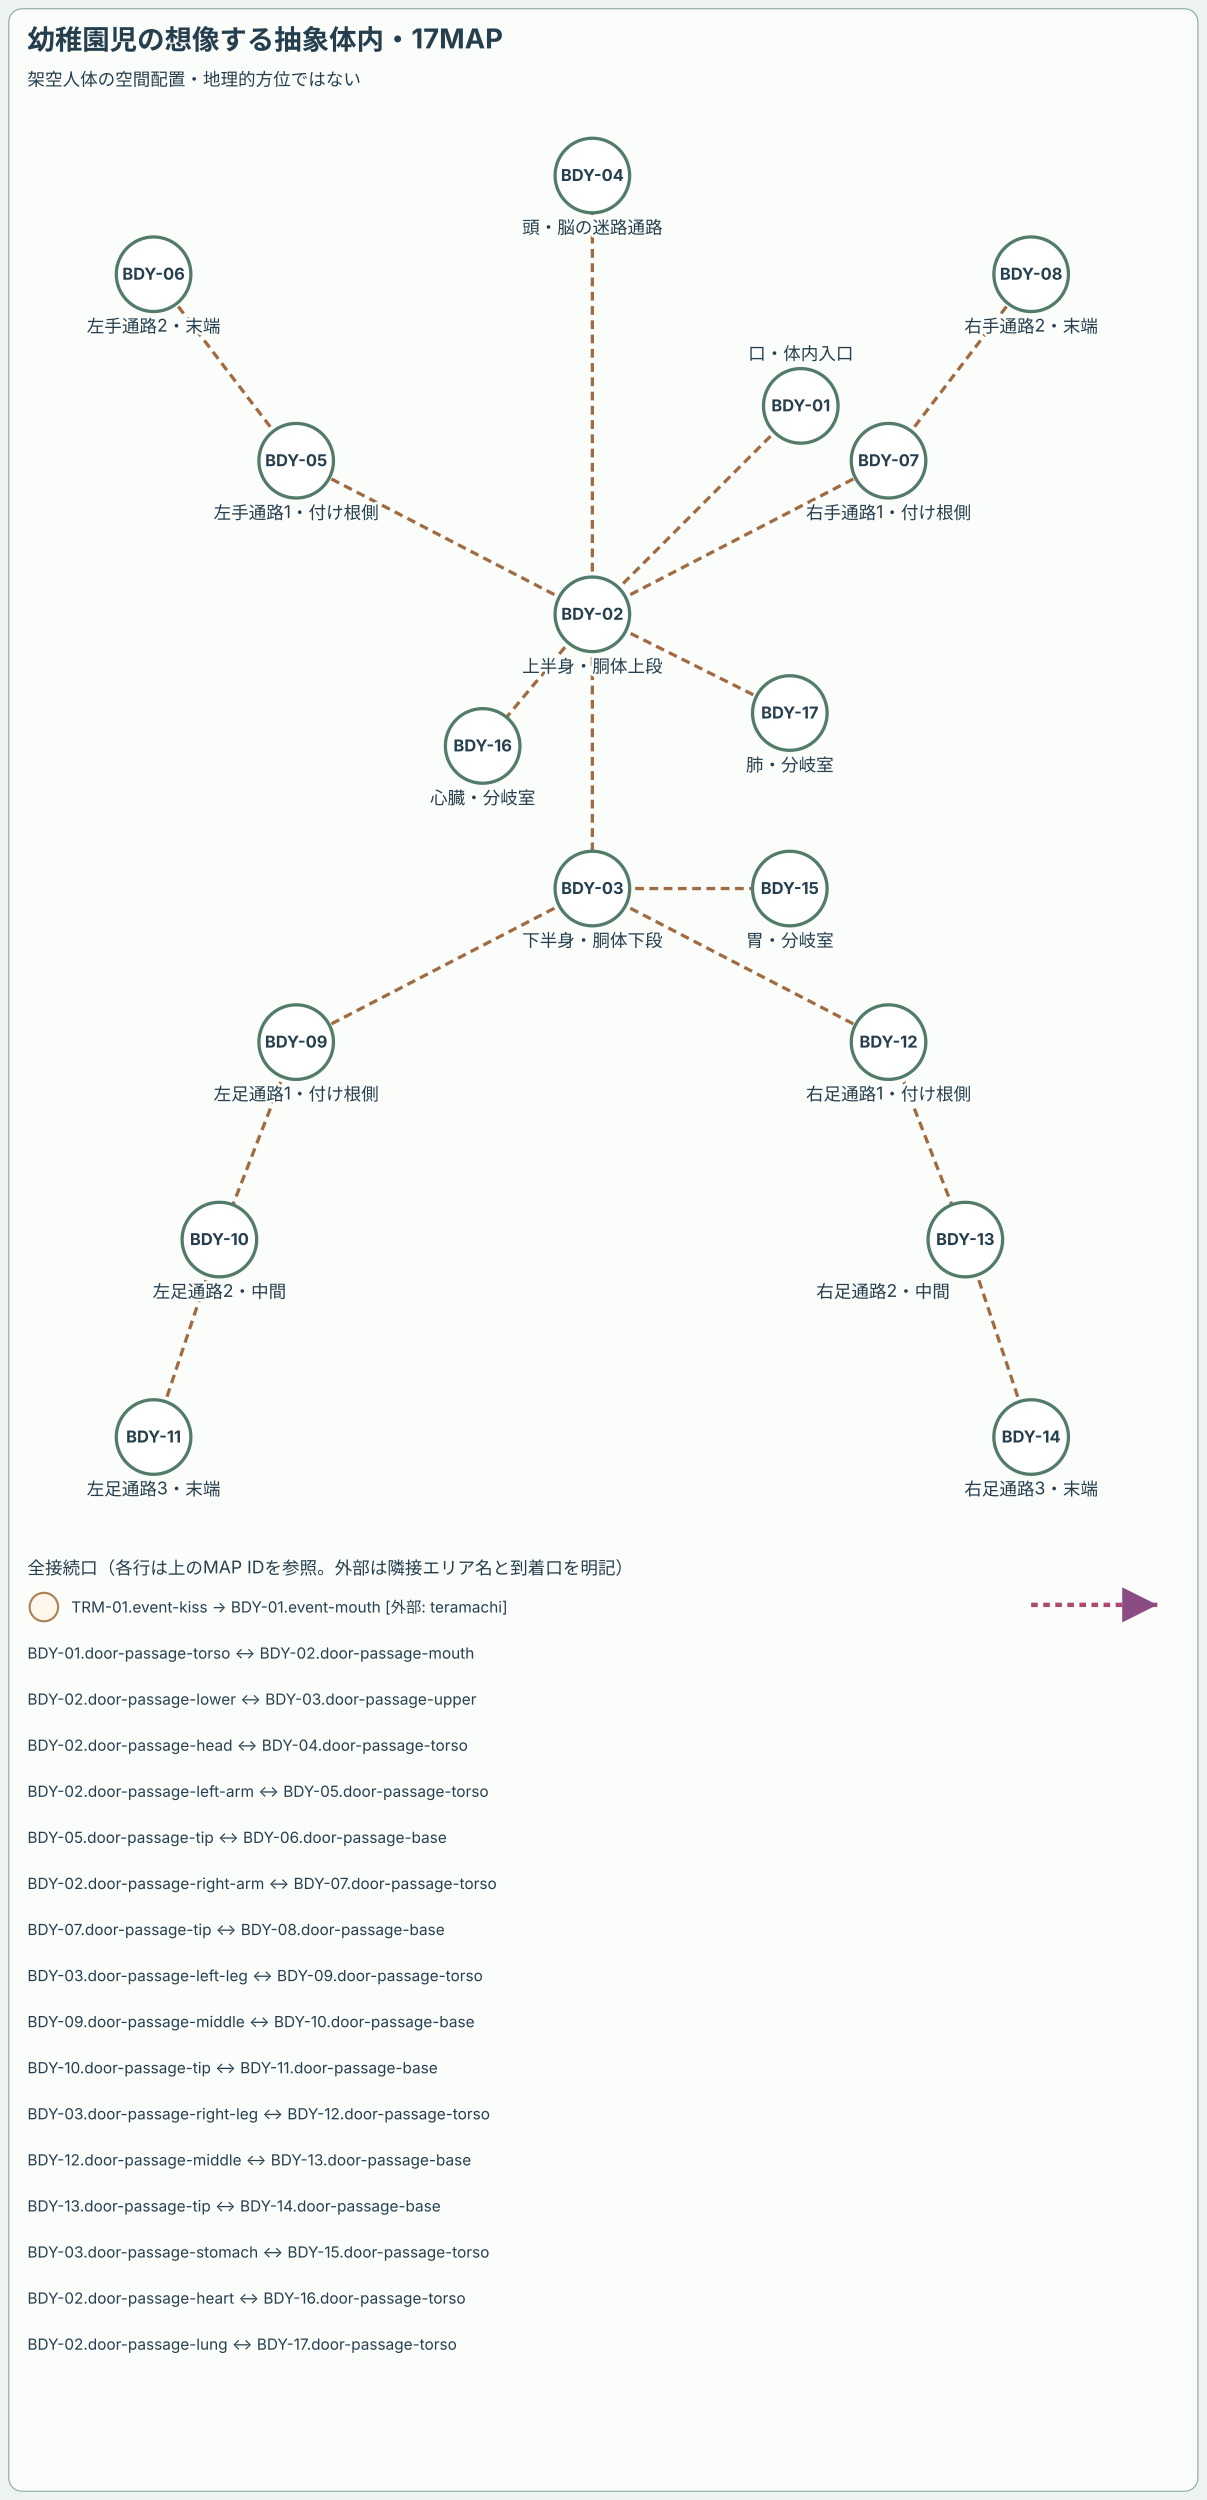
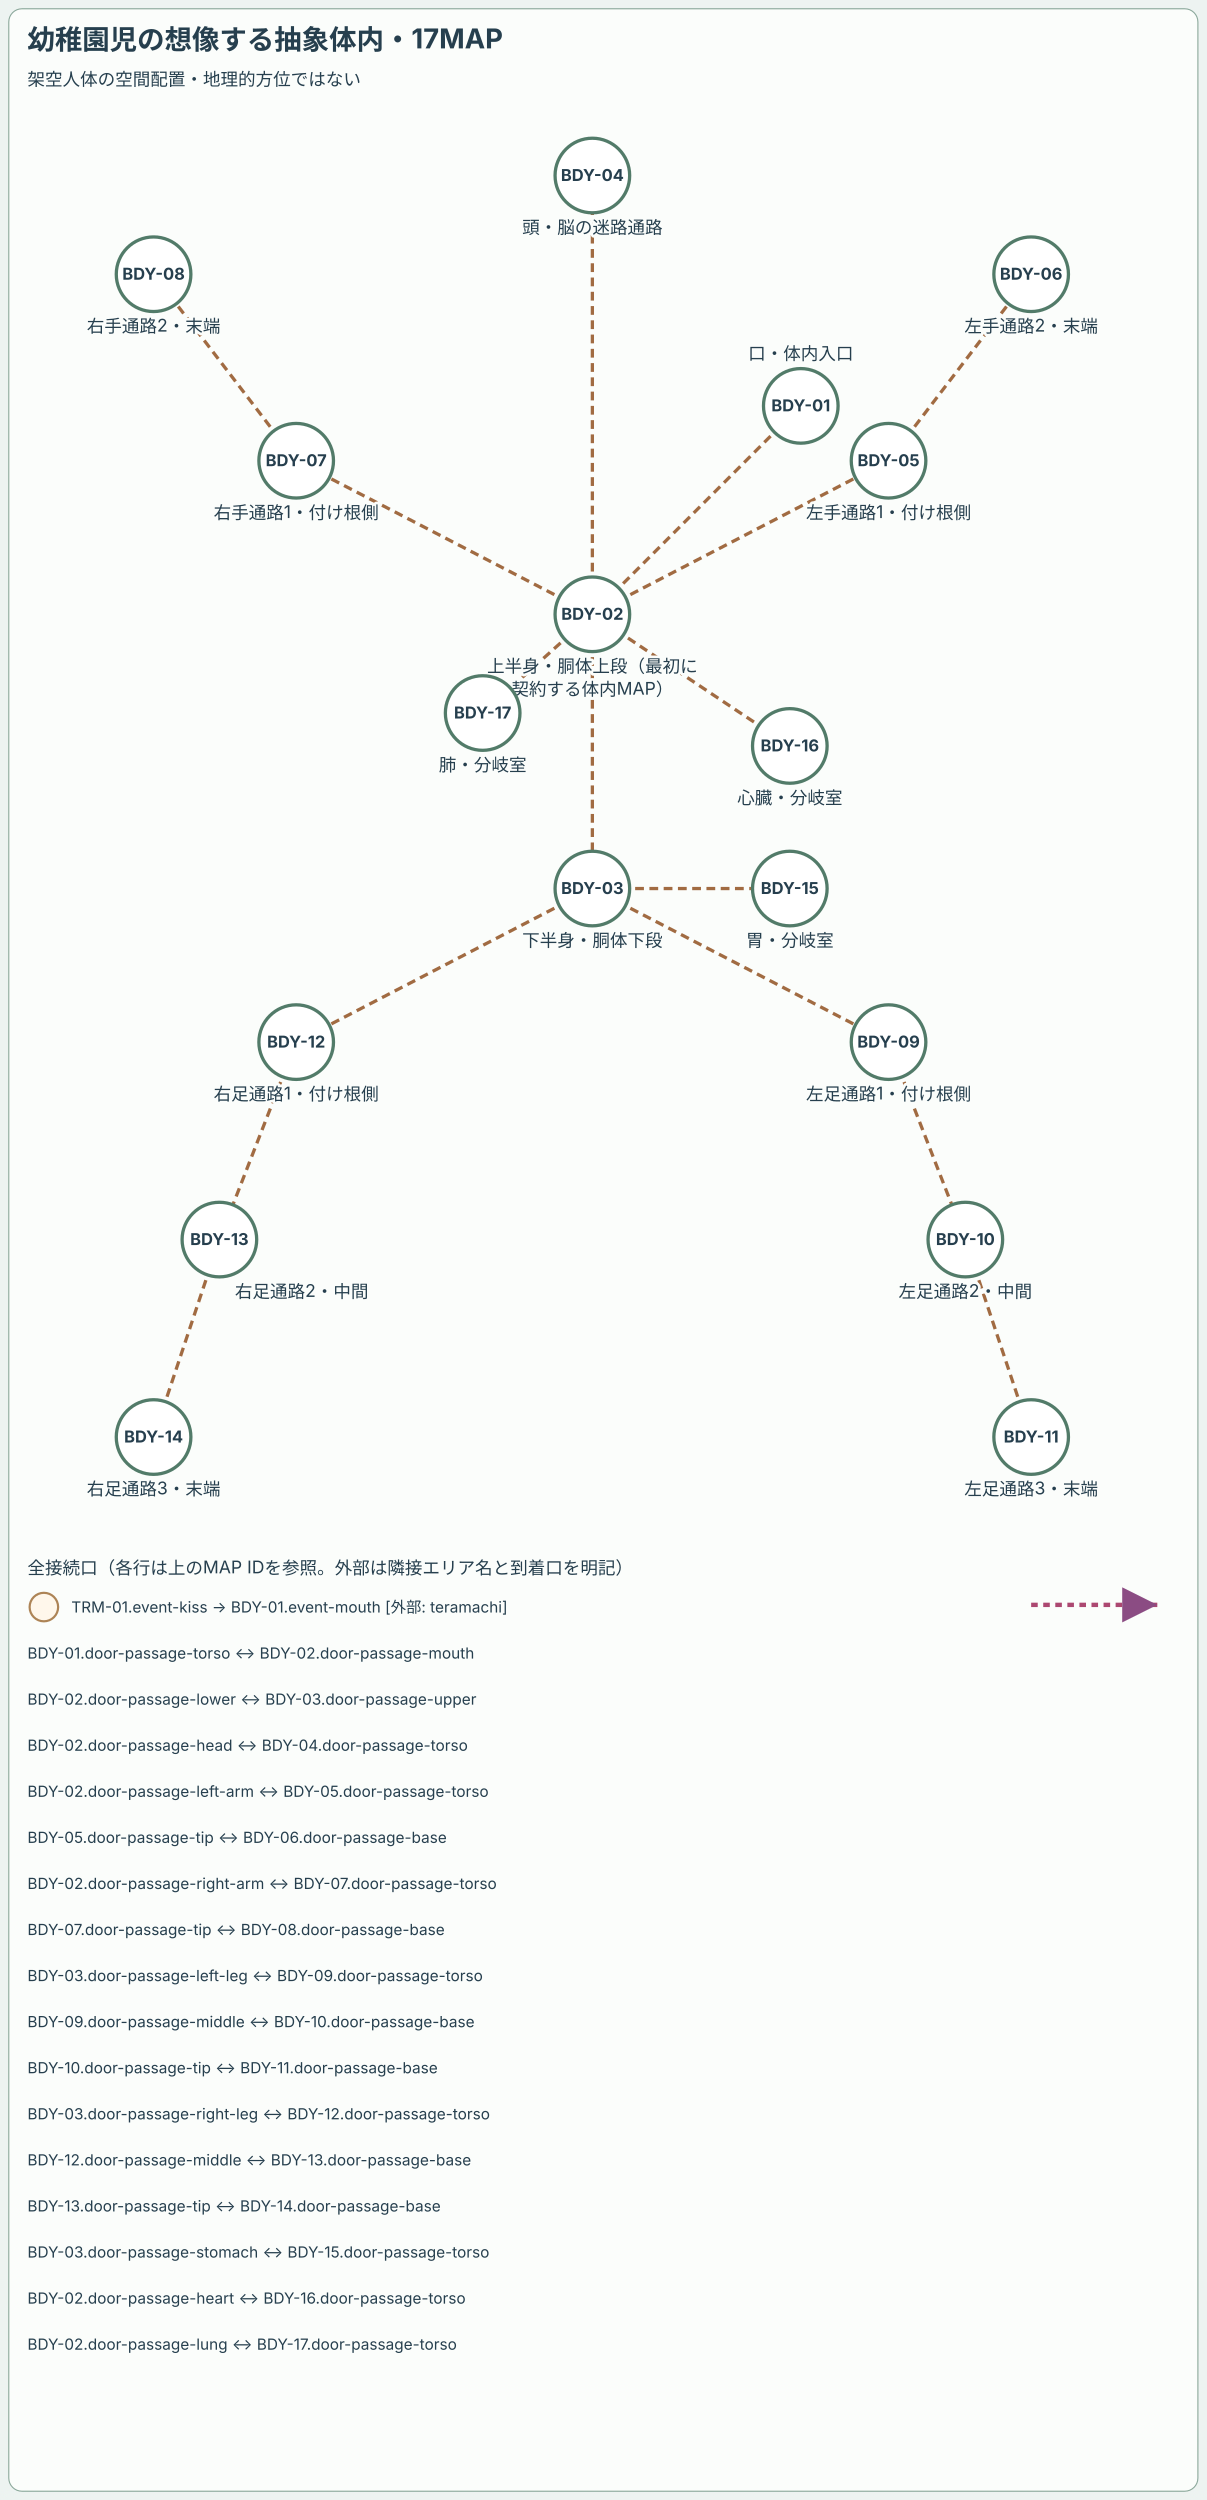
<svg xmlns="http://www.w3.org/2000/svg" width="1100" height="2279" viewBox="0 0 1100 2279" role="img">
  <defs>
    <marker id="directed-arrow" markerWidth="9" markerHeight="9" refX="8" refY="4" orient="auto">
      <path d="M0 0 L8 4 L0 8 Z" fill="#8b4c83" />
    </marker>
  </defs>
  <style>text{font-family:-apple-system,BlinkMacSystemFont,"Hiragino Sans",sans-serif;fill:#263f4e}.node{fill:#fff;stroke:#527b69;stroke-width:3}.ref{fill:#fff7eb;stroke:#ad8456;stroke-width:2}.edge{fill:none;stroke:#527b69;stroke-width:3}.door{fill:none;stroke:#a16b42;stroke-width:3;stroke-dasharray:8 5}.event{fill:none;stroke:#ac4871;stroke-width:4;stroke-dasharray:6 5}.oneway{fill:none;stroke:#5262a8;stroke-width:4}.id{font-size:15px;font-weight:bold;text-anchor:middle}.label{font-size:16px;text-anchor:middle;paint-order:stroke;stroke:#fbfdfb;stroke-width:5;stroke-linejoin:round}.note{font-size:16px}.small{font-size:14px}.heading{font-size:25px;font-weight:bold}</style>
  <rect width="1100" height="2279" fill="#edf3f1" />
  <g data-area="body">
    <rect x="8" y="8" width="1084" height="2263" rx="12" fill="#fbfdfb" stroke="#8aa79a" />
    <text x="25" y="45" class="heading">幼稚園児の想像する抽象体内・17MAP</text>
    <text x="25" y="78" class="note">架空人体の空間配置・地理的方位ではない</text>
    <path class="door" data-edge-id="BDY-01.door-passage-torso&gt;BDY-02.door-passage-mouth:door" data-kind="door" data-from="BDY-01" data-to="BDY-02" data-from-port="door-passage-torso" data-to-port="door-passage-mouth" d="M730 370 L540 560" />
    <path class="door" data-edge-id="BDY-02.door-passage-lower&gt;BDY-03.door-passage-upper:door" data-kind="door" data-from="BDY-02" data-to="BDY-03" data-from-port="door-passage-lower" data-to-port="door-passage-upper" d="M540 560 L540 810" />
    <path class="door" data-edge-id="BDY-02.door-passage-head&gt;BDY-04.door-passage-torso:door" data-kind="door" data-from="BDY-02" data-to="BDY-04" data-from-port="door-passage-head" data-to-port="door-passage-torso" d="M540 560 L540 160" />
-     <path class="door" data-edge-id="BDY-02.door-passage-left-arm&gt;BDY-05.door-passage-torso:door" data-kind="door" data-from="BDY-02" data-to="BDY-05" data-from-port="door-passage-left-arm" data-to-port="door-passage-torso" d="M540 560 L270 420" />
-     <path class="door" data-edge-id="BDY-05.door-passage-tip&gt;BDY-06.door-passage-base:door" data-kind="door" data-from="BDY-05" data-to="BDY-06" data-from-port="door-passage-tip" data-to-port="door-passage-base" d="M270 420 L140 250" />
-     <path class="door" data-edge-id="BDY-02.door-passage-right-arm&gt;BDY-07.door-passage-torso:door" data-kind="door" data-from="BDY-02" data-to="BDY-07" data-from-port="door-passage-right-arm" data-to-port="door-passage-torso" d="M540 560 L810 420" />
-     <path class="door" data-edge-id="BDY-07.door-passage-tip&gt;BDY-08.door-passage-base:door" data-kind="door" data-from="BDY-07" data-to="BDY-08" data-from-port="door-passage-tip" data-to-port="door-passage-base" d="M810 420 L940 250" />
-     <path class="door" data-edge-id="BDY-03.door-passage-left-leg&gt;BDY-09.door-passage-torso:door" data-kind="door" data-from="BDY-03" data-to="BDY-09" data-from-port="door-passage-left-leg" data-to-port="door-passage-torso" d="M540 810 L270 950" />
-     <path class="door" data-edge-id="BDY-09.door-passage-middle&gt;BDY-10.door-passage-base:door" data-kind="door" data-from="BDY-09" data-to="BDY-10" data-from-port="door-passage-middle" data-to-port="door-passage-base" d="M270 950 L200 1130" />
-     <path class="door" data-edge-id="BDY-10.door-passage-tip&gt;BDY-11.door-passage-base:door" data-kind="door" data-from="BDY-10" data-to="BDY-11" data-from-port="door-passage-tip" data-to-port="door-passage-base" d="M200 1130 L140 1310" />
-     <path class="door" data-edge-id="BDY-03.door-passage-right-leg&gt;BDY-12.door-passage-torso:door" data-kind="door" data-from="BDY-03" data-to="BDY-12" data-from-port="door-passage-right-leg" data-to-port="door-passage-torso" d="M540 810 L810 950" />
-     <path class="door" data-edge-id="BDY-12.door-passage-middle&gt;BDY-13.door-passage-base:door" data-kind="door" data-from="BDY-12" data-to="BDY-13" data-from-port="door-passage-middle" data-to-port="door-passage-base" d="M810 950 L880 1130" />
-     <path class="door" data-edge-id="BDY-13.door-passage-tip&gt;BDY-14.door-passage-base:door" data-kind="door" data-from="BDY-13" data-to="BDY-14" data-from-port="door-passage-tip" data-to-port="door-passage-base" d="M880 1130 L940 1310" />
+     <path class="door" data-edge-id="BDY-02.door-passage-left-arm&gt;BDY-05.door-passage-torso:door" data-kind="door" data-from="BDY-02" data-to="BDY-05" data-from-port="door-passage-left-arm" data-to-port="door-passage-torso" d="M540 560 L810 420" />
+     <path class="door" data-edge-id="BDY-05.door-passage-tip&gt;BDY-06.door-passage-base:door" data-kind="door" data-from="BDY-05" data-to="BDY-06" data-from-port="door-passage-tip" data-to-port="door-passage-base" d="M810 420 L940 250" />
+     <path class="door" data-edge-id="BDY-02.door-passage-right-arm&gt;BDY-07.door-passage-torso:door" data-kind="door" data-from="BDY-02" data-to="BDY-07" data-from-port="door-passage-right-arm" data-to-port="door-passage-torso" d="M540 560 L270 420" />
+     <path class="door" data-edge-id="BDY-07.door-passage-tip&gt;BDY-08.door-passage-base:door" data-kind="door" data-from="BDY-07" data-to="BDY-08" data-from-port="door-passage-tip" data-to-port="door-passage-base" d="M270 420 L140 250" />
+     <path class="door" data-edge-id="BDY-03.door-passage-left-leg&gt;BDY-09.door-passage-torso:door" data-kind="door" data-from="BDY-03" data-to="BDY-09" data-from-port="door-passage-left-leg" data-to-port="door-passage-torso" d="M540 810 L810 950" />
+     <path class="door" data-edge-id="BDY-09.door-passage-middle&gt;BDY-10.door-passage-base:door" data-kind="door" data-from="BDY-09" data-to="BDY-10" data-from-port="door-passage-middle" data-to-port="door-passage-base" d="M810 950 L880 1130" />
+     <path class="door" data-edge-id="BDY-10.door-passage-tip&gt;BDY-11.door-passage-base:door" data-kind="door" data-from="BDY-10" data-to="BDY-11" data-from-port="door-passage-tip" data-to-port="door-passage-base" d="M880 1130 L940 1310" />
+     <path class="door" data-edge-id="BDY-03.door-passage-right-leg&gt;BDY-12.door-passage-torso:door" data-kind="door" data-from="BDY-03" data-to="BDY-12" data-from-port="door-passage-right-leg" data-to-port="door-passage-torso" d="M540 810 L270 950" />
+     <path class="door" data-edge-id="BDY-12.door-passage-middle&gt;BDY-13.door-passage-base:door" data-kind="door" data-from="BDY-12" data-to="BDY-13" data-from-port="door-passage-middle" data-to-port="door-passage-base" d="M270 950 L200 1130" />
+     <path class="door" data-edge-id="BDY-13.door-passage-tip&gt;BDY-14.door-passage-base:door" data-kind="door" data-from="BDY-13" data-to="BDY-14" data-from-port="door-passage-tip" data-to-port="door-passage-base" d="M200 1130 L140 1310" />
    <path class="door" data-edge-id="BDY-03.door-passage-stomach&gt;BDY-15.door-passage-torso:door" data-kind="door" data-from="BDY-03" data-to="BDY-15" data-from-port="door-passage-stomach" data-to-port="door-passage-torso" d="M540 810 L720 810" />
-     <path class="door" data-edge-id="BDY-02.door-passage-heart&gt;BDY-16.door-passage-torso:door" data-kind="door" data-from="BDY-02" data-to="BDY-16" data-from-port="door-passage-heart" data-to-port="door-passage-torso" d="M540 560 L440 680" />
-     <path class="door" data-edge-id="BDY-02.door-passage-lung&gt;BDY-17.door-passage-torso:door" data-kind="door" data-from="BDY-02" data-to="BDY-17" data-from-port="door-passage-lung" data-to-port="door-passage-torso" d="M540 560 L720 650" />
+     <path class="door" data-edge-id="BDY-02.door-passage-heart&gt;BDY-16.door-passage-torso:door" data-kind="door" data-from="BDY-02" data-to="BDY-16" data-from-port="door-passage-heart" data-to-port="door-passage-torso" d="M540 560 L720 680" />
+     <path class="door" data-edge-id="BDY-02.door-passage-lung&gt;BDY-17.door-passage-torso:door" data-kind="door" data-from="BDY-02" data-to="BDY-17" data-from-port="door-passage-lung" data-to-port="door-passage-torso" d="M540 560 L440 650" />
    <circle class="node" data-map="BDY-01" cx="730" cy="370" r="34" />
    <text class="id" x="730" y="375">BDY-01</text>
    <text x="730" y="328" class="label">口・体内入口</text>
    <circle class="node" data-map="BDY-02" cx="540" cy="560" r="34" />
    <text class="id" x="540" y="565">BDY-02</text>
-     <text x="540" y="613" class="label">上半身・胴体上段</text>
+     <text x="540" y="613" class="label">上半身・胴体上段（最初に</text>
+     <text x="540" y="634" class="label">契約する体内MAP）</text>
    <circle class="node" data-map="BDY-03" cx="540" cy="810" r="34" />
    <text class="id" x="540" y="815">BDY-03</text>
    <text x="540" y="863" class="label">下半身・胴体下段</text>
    <circle class="node" data-map="BDY-04" cx="540" cy="160" r="34" />
    <text class="id" x="540" y="165">BDY-04</text>
    <text x="540" y="213" class="label">頭・脳の迷路通路</text>
-     <circle class="node" data-map="BDY-05" cx="270" cy="420" r="34" />
-     <text class="id" x="270" y="425">BDY-05</text>
-     <text x="270" y="473" class="label">左手通路1・付け根側</text>
-     <circle class="node" data-map="BDY-06" cx="140" cy="250" r="34" />
-     <text class="id" x="140" y="255">BDY-06</text>
-     <text x="140" y="303" class="label">左手通路2・末端</text>
-     <circle class="node" data-map="BDY-07" cx="810" cy="420" r="34" />
-     <text class="id" x="810" y="425">BDY-07</text>
-     <text x="810" y="473" class="label">右手通路1・付け根側</text>
-     <circle class="node" data-map="BDY-08" cx="940" cy="250" r="34" />
-     <text class="id" x="940" y="255">BDY-08</text>
-     <text x="940" y="303" class="label">右手通路2・末端</text>
-     <circle class="node" data-map="BDY-09" cx="270" cy="950" r="34" />
-     <text class="id" x="270" y="955">BDY-09</text>
-     <text x="270" y="1003" class="label">左足通路1・付け根側</text>
-     <circle class="node" data-map="BDY-10" cx="200" cy="1130" r="34" />
-     <text class="id" x="200" y="1135">BDY-10</text>
-     <text x="200" y="1183" class="label">左足通路2・中間</text>
-     <circle class="node" data-map="BDY-11" cx="140" cy="1310" r="34" />
-     <text class="id" x="140" y="1315">BDY-11</text>
-     <text x="140" y="1363" class="label">左足通路3・末端</text>
-     <circle class="node" data-map="BDY-12" cx="810" cy="950" r="34" />
-     <text class="id" x="810" y="955">BDY-12</text>
-     <text x="810" y="1003" class="label">右足通路1・付け根側</text>
-     <circle class="node" data-map="BDY-13" cx="880" cy="1130" r="34" />
-     <text class="id" x="880" y="1135">BDY-13</text>
-     <text x="805" y="1183" class="label">右足通路2・中間</text>
-     <circle class="node" data-map="BDY-14" cx="940" cy="1310" r="34" />
-     <text class="id" x="940" y="1315">BDY-14</text>
-     <text x="940" y="1363" class="label">右足通路3・末端</text>
+     <circle class="node" data-map="BDY-05" cx="810" cy="420" r="34" />
+     <text class="id" x="810" y="425">BDY-05</text>
+     <text x="810" y="473" class="label">左手通路1・付け根側</text>
+     <circle class="node" data-map="BDY-06" cx="940" cy="250" r="34" />
+     <text class="id" x="940" y="255">BDY-06</text>
+     <text x="940" y="303" class="label">左手通路2・末端</text>
+     <circle class="node" data-map="BDY-07" cx="270" cy="420" r="34" />
+     <text class="id" x="270" y="425">BDY-07</text>
+     <text x="270" y="473" class="label">右手通路1・付け根側</text>
+     <circle class="node" data-map="BDY-08" cx="140" cy="250" r="34" />
+     <text class="id" x="140" y="255">BDY-08</text>
+     <text x="140" y="303" class="label">右手通路2・末端</text>
+     <circle class="node" data-map="BDY-09" cx="810" cy="950" r="34" />
+     <text class="id" x="810" y="955">BDY-09</text>
+     <text x="810" y="1003" class="label">左足通路1・付け根側</text>
+     <circle class="node" data-map="BDY-10" cx="880" cy="1130" r="34" />
+     <text class="id" x="880" y="1135">BDY-10</text>
+     <text x="880" y="1183" class="label">左足通路2・中間</text>
+     <circle class="node" data-map="BDY-11" cx="940" cy="1310" r="34" />
+     <text class="id" x="940" y="1315">BDY-11</text>
+     <text x="940" y="1363" class="label">左足通路3・末端</text>
+     <circle class="node" data-map="BDY-12" cx="270" cy="950" r="34" />
+     <text class="id" x="270" y="955">BDY-12</text>
+     <text x="270" y="1003" class="label">右足通路1・付け根側</text>
+     <circle class="node" data-map="BDY-13" cx="200" cy="1130" r="34" />
+     <text class="id" x="200" y="1135">BDY-13</text>
+     <text x="275" y="1183" class="label">右足通路2・中間</text>
+     <circle class="node" data-map="BDY-14" cx="140" cy="1310" r="34" />
+     <text class="id" x="140" y="1315">BDY-14</text>
+     <text x="140" y="1363" class="label">右足通路3・末端</text>
    <circle class="node" data-map="BDY-15" cx="720" cy="810" r="34" />
    <text class="id" x="720" y="815">BDY-15</text>
    <text x="720" y="863" class="label">胃・分岐室</text>
-     <circle class="node" data-map="BDY-16" cx="440" cy="680" r="34" />
-     <text class="id" x="440" y="685">BDY-16</text>
-     <text x="440" y="733" class="label">心臓・分岐室</text>
-     <circle class="node" data-map="BDY-17" cx="720" cy="650" r="34" />
-     <text class="id" x="720" y="655">BDY-17</text>
-     <text x="720" y="703" class="label">肺・分岐室</text>
+     <circle class="node" data-map="BDY-16" cx="720" cy="680" r="34" />
+     <text class="id" x="720" y="685">BDY-16</text>
+     <text x="720" y="733" class="label">心臓・分岐室</text>
+     <circle class="node" data-map="BDY-17" cx="440" cy="650" r="34" />
+     <text class="id" x="440" y="655">BDY-17</text>
+     <text x="440" y="703" class="label">肺・分岐室</text>
    <text x="25" y="1435" class="note">全接続口（各行は上のMAP IDを参照。外部は隣接エリア名と到着口を明記）</text>
    <circle class="ref" data-reference-map="TRM-01" data-reference="TRM-01" cx="40" cy="1465" r="13" />
    <text x="65" y="1470" class="small">TRM-01.event-kiss → BDY-01.event-mouth  [外部: teramachi]</text>
    <path class="event" data-edge-id="TRM-01.event-kiss&gt;BDY-01.event-mouth:event" data-kind="event" data-from="TRM-01" data-to="BDY-01" data-from-port="event-kiss" data-to-port="event-mouth" d="M940 1463 L1055 1463" marker-end="url(#directed-arrow)" />
    <text x="25" y="1512" class="small">BDY-01.door-passage-torso ↔ BDY-02.door-passage-mouth</text>
    <text x="25" y="1554" class="small">BDY-02.door-passage-lower ↔ BDY-03.door-passage-upper</text>
    <text x="25" y="1596" class="small">BDY-02.door-passage-head ↔ BDY-04.door-passage-torso</text>
    <text x="25" y="1638" class="small">BDY-02.door-passage-left-arm ↔ BDY-05.door-passage-torso</text>
    <text x="25" y="1680" class="small">BDY-05.door-passage-tip ↔ BDY-06.door-passage-base</text>
    <text x="25" y="1722" class="small">BDY-02.door-passage-right-arm ↔ BDY-07.door-passage-torso</text>
    <text x="25" y="1764" class="small">BDY-07.door-passage-tip ↔ BDY-08.door-passage-base</text>
    <text x="25" y="1806" class="small">BDY-03.door-passage-left-leg ↔ BDY-09.door-passage-torso</text>
    <text x="25" y="1848" class="small">BDY-09.door-passage-middle ↔ BDY-10.door-passage-base</text>
    <text x="25" y="1890" class="small">BDY-10.door-passage-tip ↔ BDY-11.door-passage-base</text>
    <text x="25" y="1932" class="small">BDY-03.door-passage-right-leg ↔ BDY-12.door-passage-torso</text>
    <text x="25" y="1974" class="small">BDY-12.door-passage-middle ↔ BDY-13.door-passage-base</text>
    <text x="25" y="2016" class="small">BDY-13.door-passage-tip ↔ BDY-14.door-passage-base</text>
    <text x="25" y="2058" class="small">BDY-03.door-passage-stomach ↔ BDY-15.door-passage-torso</text>
    <text x="25" y="2100" class="small">BDY-02.door-passage-heart ↔ BDY-16.door-passage-torso</text>
    <text x="25" y="2142" class="small">BDY-02.door-passage-lung ↔ BDY-17.door-passage-torso</text>
  </g>
</svg>
